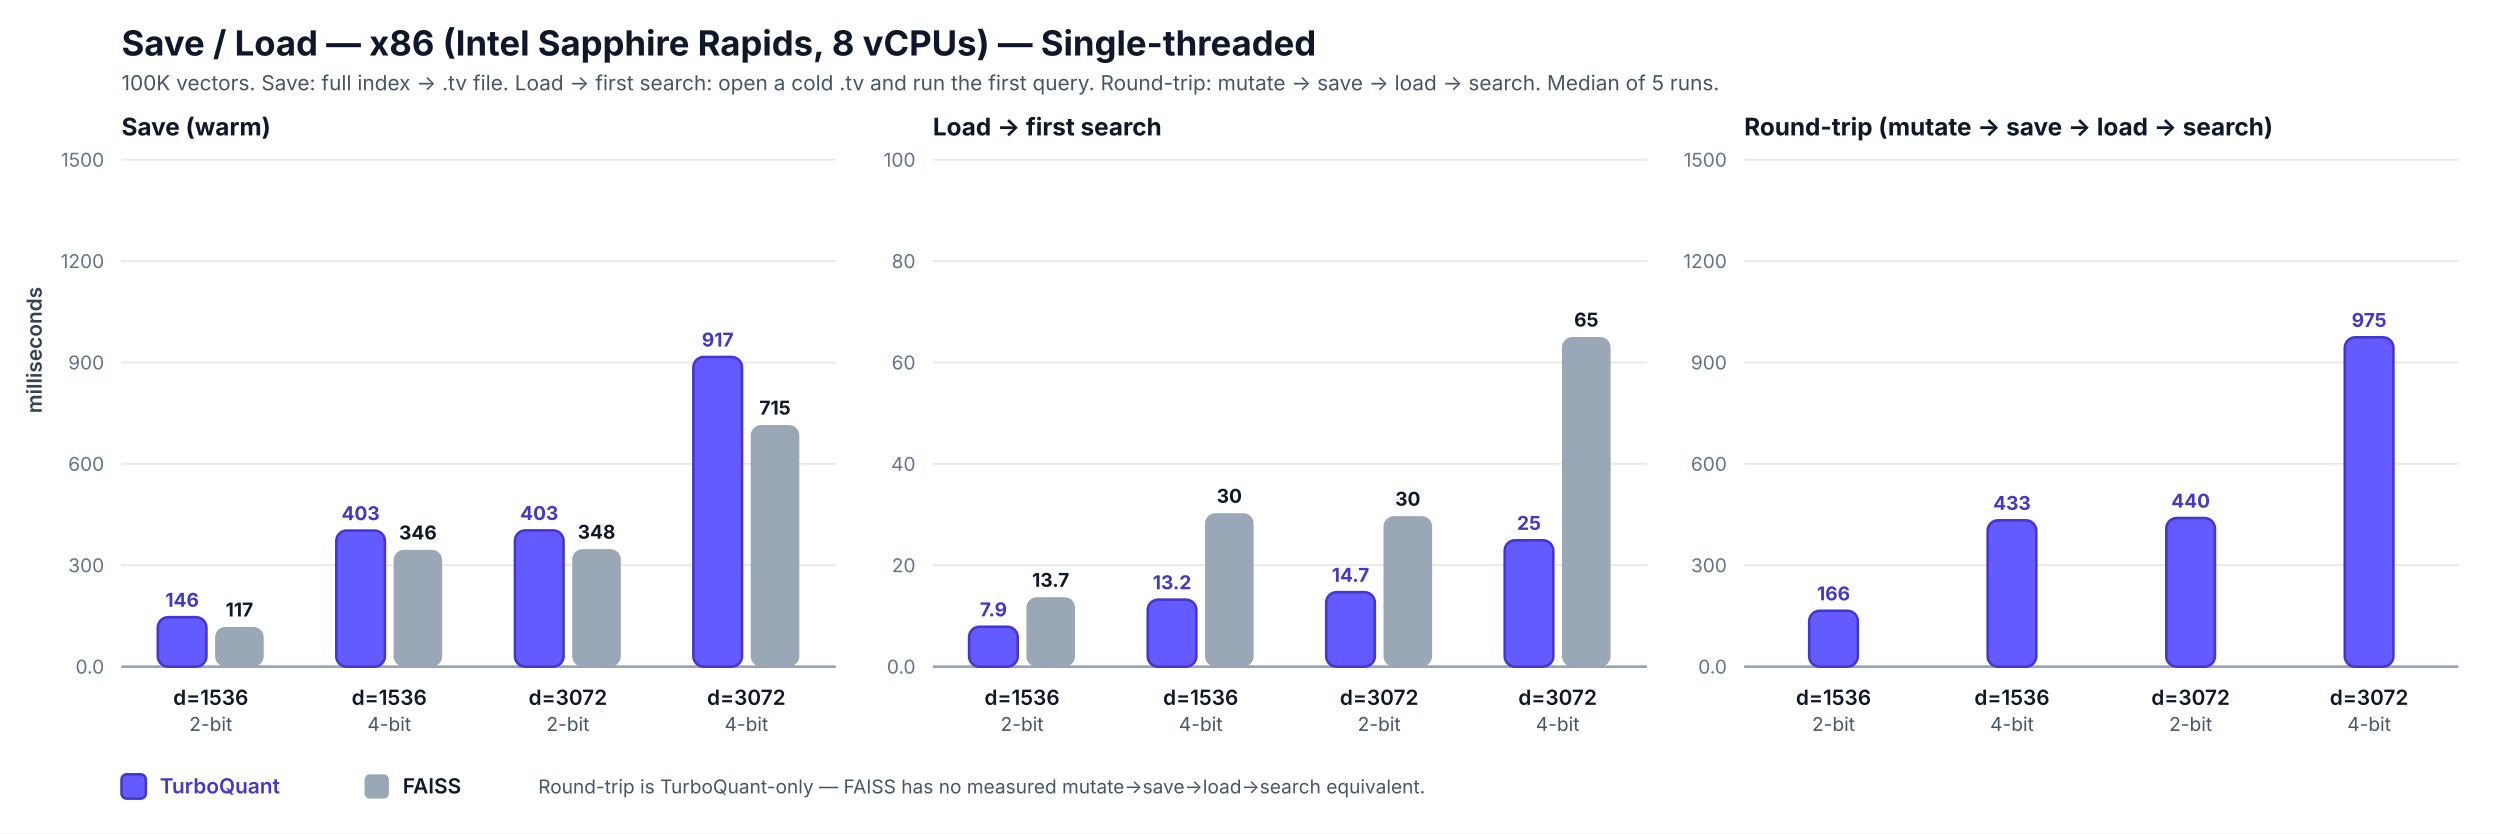
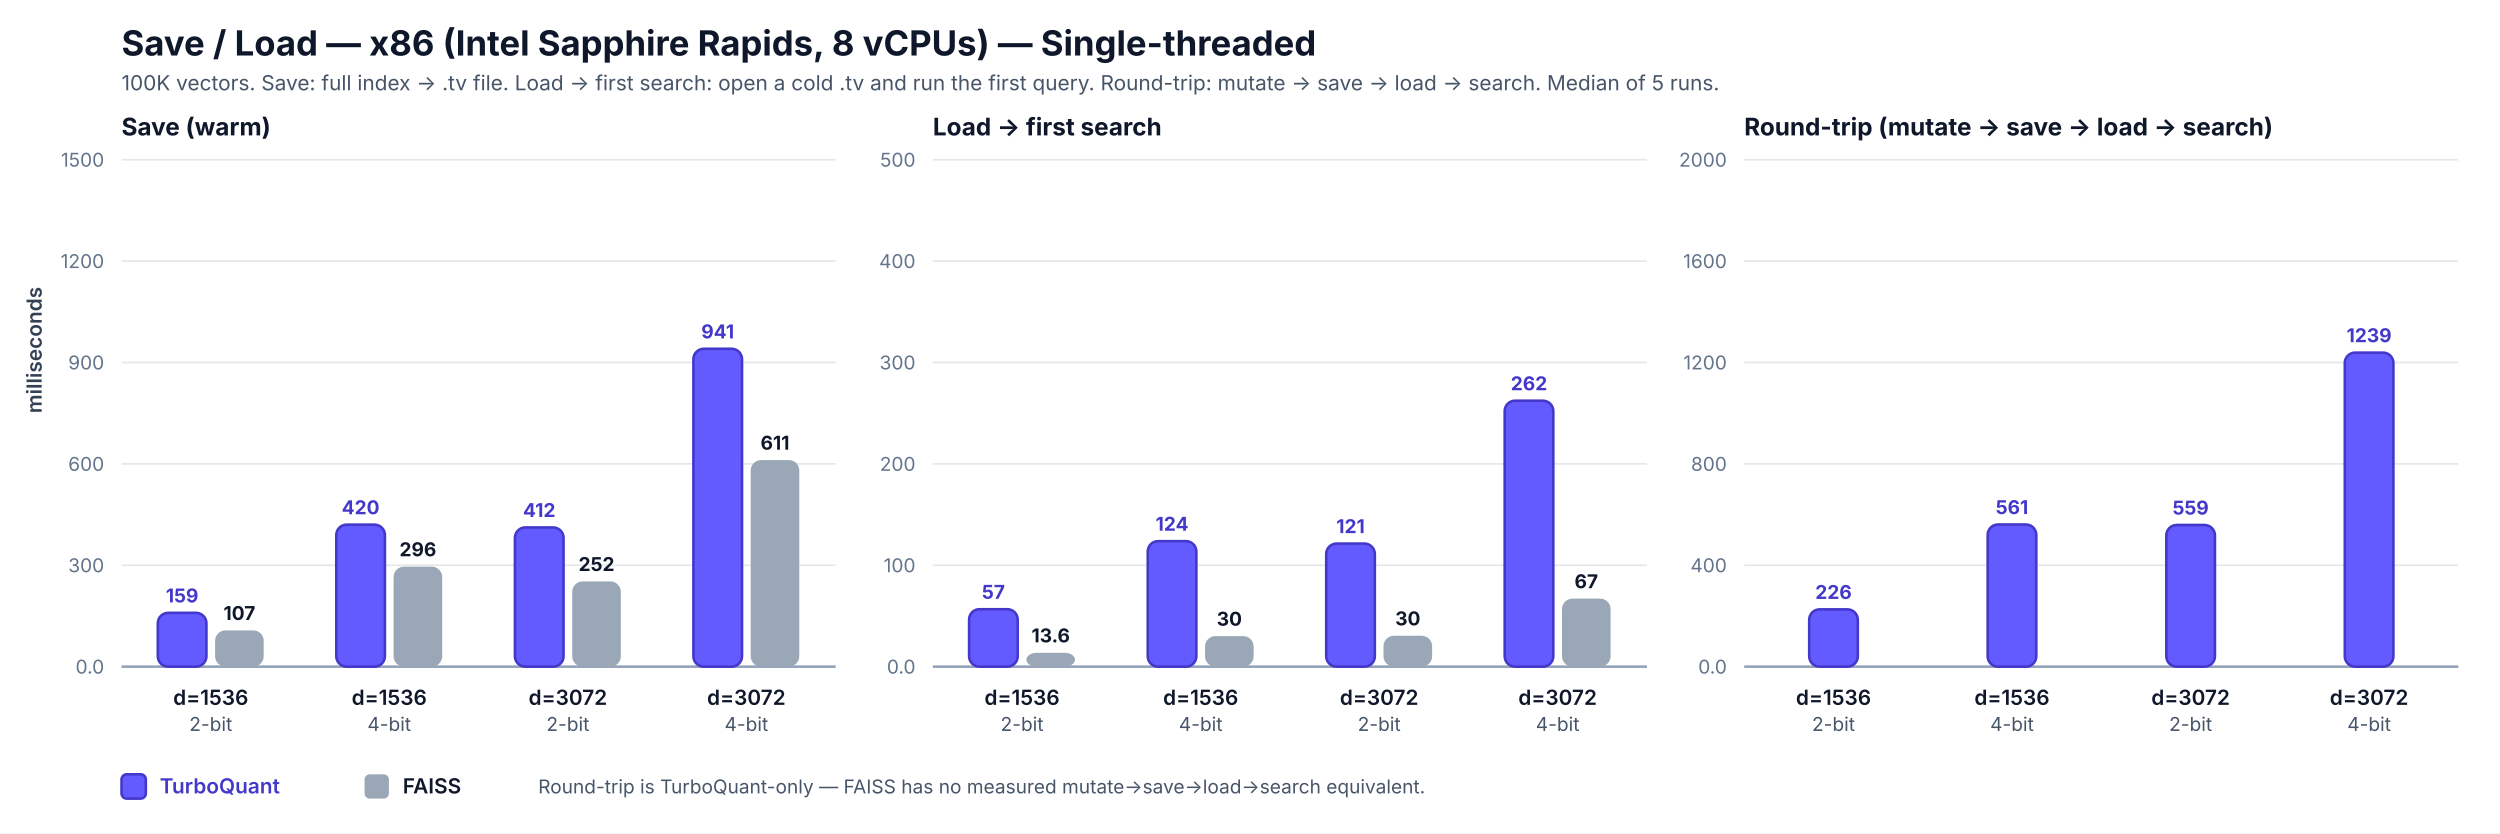
<svg xmlns="http://www.w3.org/2000/svg" width="1440" height="480" viewBox="0 0 1440 480" role="img" aria-label="Persist — x86 (Intel Sapphire Rapids, 8 vCPUs) — Single-threaded">
  <style>
  .title { font: 700 20px -apple-system, BlinkMacSystemFont, "Segoe UI", sans-serif; fill: #0f172a; }
  .subtitle { font: 400 12px -apple-system, BlinkMacSystemFont, "Segoe UI", sans-serif; fill: #475569; }
  .panel { font: 700 14px -apple-system, BlinkMacSystemFont, "Segoe UI", sans-serif; fill: #0f172a; }
  .label { font: 600 12px -apple-system, BlinkMacSystemFont, "Segoe UI", sans-serif; fill: #0f172a; }
  .secondary { font: 400 11px -apple-system, BlinkMacSystemFont, "Segoe UI", sans-serif; fill: #475569; }
  .tick { font: 400 11px -apple-system, BlinkMacSystemFont, "Segoe UI", sans-serif; fill: #64748b; }
  .value { font: 700 11px -apple-system, BlinkMacSystemFont, "Segoe UI", sans-serif; fill: #0f172a; }
  .value-accent { font: 700 11px -apple-system, BlinkMacSystemFont, "Segoe UI", sans-serif; fill: #4338ca; }
  .axis { font: 600 12px -apple-system, BlinkMacSystemFont, "Segoe UI", sans-serif; fill: #334155; }
  .legend { font: 600 12px -apple-system, BlinkMacSystemFont, "Segoe UI", sans-serif; fill: #0f172a; }
</style>
  <rect width="100%" height="100%" fill="#ffffff" />
  <text x="70" y="32" class="title">Save / Load — x86 (Intel Sapphire Rapids, 8 vCPUs) — Single-threaded</text>
  <text x="70" y="52" class="subtitle">100K vectors. Save: full index → .tv file. Load → first search: open a cold .tv and run the first query. Round-trip: mutate → save → load → search. Median of 5 runs.</text>
  <line x1="70.0" y1="384.0" x2="481.333" y2="384.0" stroke="#e5e7eb" stroke-width="1" />
  <text x="60.0" y="388.0" text-anchor="end" class="tick">0.0</text>
  <line x1="70.0" y1="325.6" x2="481.333" y2="325.6" stroke="#e5e7eb" stroke-width="1" />
  <text x="60.0" y="329.6" text-anchor="end" class="tick">300</text>
  <line x1="70.0" y1="267.2" x2="481.333" y2="267.2" stroke="#e5e7eb" stroke-width="1" />
  <text x="60.0" y="271.2" text-anchor="end" class="tick">600</text>
  <line x1="70.0" y1="208.8" x2="481.333" y2="208.8" stroke="#e5e7eb" stroke-width="1" />
  <text x="60.0" y="212.8" text-anchor="end" class="tick">900</text>
  <line x1="70.0" y1="150.4" x2="481.333" y2="150.4" stroke="#e5e7eb" stroke-width="1" />
  <text x="60.0" y="154.4" text-anchor="end" class="tick">1200</text>
  <line x1="70.0" y1="92.0" x2="481.333" y2="92.0" stroke="#e5e7eb" stroke-width="1" />
  <text x="60.0" y="96.0" text-anchor="end" class="tick">1500</text>
  <line x1="70.0" y1="384.0" x2="481.333" y2="384.0" stroke="#94a3b8" stroke-width="1.5" />
  <text x="70.0" y="78" class="panel">Save (warm)</text>
-   <rect x="90.9" y="355.5" width="28" height="28.5" rx="6" fill="#635bff" stroke="#4338ca" stroke-width="1.5" />
-   <text x="104.9" y="349.5" text-anchor="middle" class="value-accent">146</text>
-   <rect x="123.9" y="361.1" width="28" height="22.9" rx="6" fill="#9aa7b6" />
-   <text x="137.9" y="355.1" text-anchor="middle" class="value">117</text>
+   <rect x="90.9" y="353.0" width="28" height="31.0" rx="6" fill="#635bff" stroke="#4338ca" stroke-width="1.5" />
+   <text x="104.9" y="347.0" text-anchor="middle" class="value-accent">159</text>
+   <rect x="123.9" y="363.1" width="28" height="20.9" rx="6" fill="#9aa7b6" />
+   <text x="137.9" y="357.1" text-anchor="middle" class="value">107</text>
  <text x="121.4" y="406" text-anchor="middle" class="label">d=1536</text>
  <text x="121.4" y="421" text-anchor="middle" class="secondary">2-bit</text>
-   <rect x="193.7" y="305.6" width="28" height="78.4" rx="6" fill="#635bff" stroke="#4338ca" stroke-width="1.5" />
-   <text x="207.7" y="299.6" text-anchor="middle" class="value-accent">403</text>
-   <rect x="226.7" y="316.7" width="28" height="67.3" rx="6" fill="#9aa7b6" />
-   <text x="240.7" y="310.7" text-anchor="middle" class="value">346</text>
+   <rect x="193.7" y="302.2" width="28" height="81.8" rx="6" fill="#635bff" stroke="#4338ca" stroke-width="1.5" />
+   <text x="207.7" y="296.2" text-anchor="middle" class="value-accent">420</text>
+   <rect x="226.7" y="326.4" width="28" height="57.6" rx="6" fill="#9aa7b6" />
+   <text x="240.7" y="320.4" text-anchor="middle" class="value">296</text>
  <text x="224.2" y="406" text-anchor="middle" class="label">d=1536</text>
  <text x="224.2" y="421" text-anchor="middle" class="secondary">4-bit</text>
-   <rect x="296.6" y="305.5" width="28" height="78.5" rx="6" fill="#635bff" stroke="#4338ca" stroke-width="1.5" />
-   <text x="310.6" y="299.5" text-anchor="middle" class="value-accent">403</text>
-   <rect x="329.6" y="316.3" width="28" height="67.7" rx="6" fill="#9aa7b6" />
-   <text x="343.6" y="310.3" text-anchor="middle" class="value">348</text>
+   <rect x="296.6" y="303.8" width="28" height="80.2" rx="6" fill="#635bff" stroke="#4338ca" stroke-width="1.5" />
+   <text x="310.6" y="297.8" text-anchor="middle" class="value-accent">412</text>
+   <rect x="329.6" y="334.9" width="28" height="49.1" rx="6" fill="#9aa7b6" />
+   <text x="343.6" y="328.9" text-anchor="middle" class="value">252</text>
  <text x="327.1" y="406" text-anchor="middle" class="label">d=3072</text>
  <text x="327.1" y="421" text-anchor="middle" class="secondary">2-bit</text>
-   <rect x="399.4" y="205.6" width="28" height="178.4" rx="6" fill="#635bff" stroke="#4338ca" stroke-width="1.5" />
-   <text x="413.4" y="199.6" text-anchor="middle" class="value-accent">917</text>
-   <rect x="432.4" y="244.8" width="28" height="139.2" rx="6" fill="#9aa7b6" />
-   <text x="446.4" y="238.8" text-anchor="middle" class="value">715</text>
+   <rect x="399.4" y="200.9" width="28" height="183.1" rx="6" fill="#635bff" stroke="#4338ca" stroke-width="1.5" />
+   <text x="413.4" y="194.9" text-anchor="middle" class="value-accent">941</text>
+   <rect x="432.4" y="265.0" width="28" height="119.0" rx="6" fill="#9aa7b6" />
+   <text x="446.4" y="259.0" text-anchor="middle" class="value">611</text>
  <text x="429.9" y="406" text-anchor="middle" class="label">d=3072</text>
  <text x="429.9" y="421" text-anchor="middle" class="secondary">4-bit</text>
  <line x1="537.333" y1="384.0" x2="948.667" y2="384.0" stroke="#e5e7eb" stroke-width="1" />
  <text x="527.333" y="388.0" text-anchor="end" class="tick">0.0</text>
  <line x1="537.333" y1="325.6" x2="948.667" y2="325.6" stroke="#e5e7eb" stroke-width="1" />
-   <text x="527.333" y="329.6" text-anchor="end" class="tick">20</text>
+   <text x="527.333" y="329.6" text-anchor="end" class="tick">100</text>
  <line x1="537.333" y1="267.2" x2="948.667" y2="267.2" stroke="#e5e7eb" stroke-width="1" />
-   <text x="527.333" y="271.2" text-anchor="end" class="tick">40</text>
+   <text x="527.333" y="271.2" text-anchor="end" class="tick">200</text>
  <line x1="537.333" y1="208.8" x2="948.667" y2="208.8" stroke="#e5e7eb" stroke-width="1" />
-   <text x="527.333" y="212.8" text-anchor="end" class="tick">60</text>
+   <text x="527.333" y="212.8" text-anchor="end" class="tick">300</text>
  <line x1="537.333" y1="150.4" x2="948.667" y2="150.4" stroke="#e5e7eb" stroke-width="1" />
-   <text x="527.333" y="154.4" text-anchor="end" class="tick">80</text>
+   <text x="527.333" y="154.4" text-anchor="end" class="tick">400</text>
  <line x1="537.333" y1="92.0" x2="948.667" y2="92.0" stroke="#e5e7eb" stroke-width="1" />
-   <text x="527.333" y="96.0" text-anchor="end" class="tick">100</text>
+   <text x="527.333" y="96.0" text-anchor="end" class="tick">500</text>
  <line x1="537.333" y1="384.0" x2="948.667" y2="384.0" stroke="#94a3b8" stroke-width="1.5" />
  <text x="537.333" y="78" class="panel">Load → first search</text>
-   <rect x="558.2" y="361.0" width="28" height="23.0" rx="6" fill="#635bff" stroke="#4338ca" stroke-width="1.5" />
-   <text x="572.2" y="355.0" text-anchor="middle" class="value-accent">7.9</text>
-   <rect x="591.2" y="344.0" width="28" height="40.0" rx="6" fill="#9aa7b6" />
-   <text x="605.2" y="338.0" text-anchor="middle" class="value">13.7</text>
+   <rect x="558.2" y="350.9" width="28" height="33.1" rx="6" fill="#635bff" stroke="#4338ca" stroke-width="1.5" />
+   <text x="572.2" y="344.9" text-anchor="middle" class="value-accent">57</text>
+   <rect x="591.2" y="376.0" width="28" height="8.0" rx="6" fill="#9aa7b6" />
+   <text x="605.2" y="370.0" text-anchor="middle" class="value">13.6</text>
  <text x="588.7" y="406" text-anchor="middle" class="label">d=1536</text>
  <text x="588.7" y="421" text-anchor="middle" class="secondary">2-bit</text>
-   <rect x="661.1" y="345.4" width="28" height="38.6" rx="6" fill="#635bff" stroke="#4338ca" stroke-width="1.5" />
-   <text x="675.1" y="339.4" text-anchor="middle" class="value-accent">13.2</text>
-   <rect x="694.1" y="295.6" width="28" height="88.4" rx="6" fill="#9aa7b6" />
-   <text x="708.1" y="289.6" text-anchor="middle" class="value">30</text>
+   <rect x="661.1" y="311.7" width="28" height="72.3" rx="6" fill="#635bff" stroke="#4338ca" stroke-width="1.5" />
+   <text x="675.1" y="305.7" text-anchor="middle" class="value-accent">124</text>
+   <rect x="694.1" y="366.4" width="28" height="17.6" rx="6" fill="#9aa7b6" />
+   <text x="708.1" y="360.4" text-anchor="middle" class="value">30</text>
  <text x="691.6" y="406" text-anchor="middle" class="label">d=1536</text>
  <text x="691.6" y="421" text-anchor="middle" class="secondary">4-bit</text>
-   <rect x="763.9" y="341.1" width="28" height="42.9" rx="6" fill="#635bff" stroke="#4338ca" stroke-width="1.5" />
-   <text x="777.9" y="335.1" text-anchor="middle" class="value-accent">14.7</text>
-   <rect x="796.9" y="297.3" width="28" height="86.7" rx="6" fill="#9aa7b6" />
-   <text x="810.9" y="291.3" text-anchor="middle" class="value">30</text>
+   <rect x="763.9" y="313.1" width="28" height="70.9" rx="6" fill="#635bff" stroke="#4338ca" stroke-width="1.5" />
+   <text x="777.9" y="307.1" text-anchor="middle" class="value-accent">121</text>
+   <rect x="796.9" y="366.2" width="28" height="17.8" rx="6" fill="#9aa7b6" />
+   <text x="810.9" y="360.2" text-anchor="middle" class="value">30</text>
  <text x="794.4" y="406" text-anchor="middle" class="label">d=3072</text>
  <text x="794.4" y="421" text-anchor="middle" class="secondary">2-bit</text>
-   <rect x="866.7" y="311.2" width="28" height="72.8" rx="6" fill="#635bff" stroke="#4338ca" stroke-width="1.5" />
-   <text x="880.7" y="305.2" text-anchor="middle" class="value-accent">25</text>
-   <rect x="899.7" y="194.1" width="28" height="189.9" rx="6" fill="#9aa7b6" />
-   <text x="913.7" y="188.1" text-anchor="middle" class="value">65</text>
+   <rect x="866.7" y="230.8" width="28" height="153.2" rx="6" fill="#635bff" stroke="#4338ca" stroke-width="1.5" />
+   <text x="880.7" y="224.8" text-anchor="middle" class="value-accent">262</text>
+   <rect x="899.7" y="344.8" width="28" height="39.2" rx="6" fill="#9aa7b6" />
+   <text x="913.7" y="338.8" text-anchor="middle" class="value">67</text>
  <text x="897.2" y="406" text-anchor="middle" class="label">d=3072</text>
  <text x="897.2" y="421" text-anchor="middle" class="secondary">4-bit</text>
  <line x1="1004.667" y1="384.0" x2="1416.0" y2="384.0" stroke="#e5e7eb" stroke-width="1" />
  <text x="994.667" y="388.0" text-anchor="end" class="tick">0.0</text>
  <line x1="1004.667" y1="325.6" x2="1416.0" y2="325.6" stroke="#e5e7eb" stroke-width="1" />
-   <text x="994.667" y="329.6" text-anchor="end" class="tick">300</text>
+   <text x="994.667" y="329.6" text-anchor="end" class="tick">400</text>
  <line x1="1004.667" y1="267.2" x2="1416.0" y2="267.2" stroke="#e5e7eb" stroke-width="1" />
-   <text x="994.667" y="271.2" text-anchor="end" class="tick">600</text>
+   <text x="994.667" y="271.2" text-anchor="end" class="tick">800</text>
  <line x1="1004.667" y1="208.8" x2="1416.0" y2="208.8" stroke="#e5e7eb" stroke-width="1" />
-   <text x="994.667" y="212.8" text-anchor="end" class="tick">900</text>
+   <text x="994.667" y="212.8" text-anchor="end" class="tick">1200</text>
  <line x1="1004.667" y1="150.4" x2="1416.0" y2="150.4" stroke="#e5e7eb" stroke-width="1" />
-   <text x="994.667" y="154.4" text-anchor="end" class="tick">1200</text>
+   <text x="994.667" y="154.4" text-anchor="end" class="tick">1600</text>
  <line x1="1004.667" y1="92.0" x2="1416.0" y2="92.0" stroke="#e5e7eb" stroke-width="1" />
-   <text x="994.667" y="96.0" text-anchor="end" class="tick">1500</text>
+   <text x="994.667" y="96.0" text-anchor="end" class="tick">2000</text>
  <line x1="1004.667" y1="384.0" x2="1416.0" y2="384.0" stroke="#94a3b8" stroke-width="1.5" />
  <text x="1004.667" y="78" class="panel">Round-trip (mutate → save → load → search)</text>
-   <rect x="1042.1" y="351.8" width="28" height="32.2" rx="6" fill="#635bff" stroke="#4338ca" stroke-width="1.5" />
-   <text x="1056.1" y="345.8" text-anchor="middle" class="value-accent">166</text>
+   <rect x="1042.1" y="351.0" width="28" height="33.0" rx="6" fill="#635bff" stroke="#4338ca" stroke-width="1.5" />
+   <text x="1056.1" y="345.0" text-anchor="middle" class="value-accent">226</text>
  <text x="1056.1" y="406" text-anchor="middle" class="label">d=1536</text>
  <text x="1056.1" y="421" text-anchor="middle" class="secondary">2-bit</text>
-   <rect x="1144.9" y="299.7" width="28" height="84.3" rx="6" fill="#635bff" stroke="#4338ca" stroke-width="1.5" />
-   <text x="1158.9" y="293.7" text-anchor="middle" class="value-accent">433</text>
+   <rect x="1144.9" y="302.1" width="28" height="81.9" rx="6" fill="#635bff" stroke="#4338ca" stroke-width="1.5" />
+   <text x="1158.9" y="296.1" text-anchor="middle" class="value-accent">561</text>
  <text x="1158.9" y="406" text-anchor="middle" class="label">d=1536</text>
  <text x="1158.9" y="421" text-anchor="middle" class="secondary">4-bit</text>
-   <rect x="1247.8" y="298.4" width="28" height="85.6" rx="6" fill="#635bff" stroke="#4338ca" stroke-width="1.5" />
-   <text x="1261.8" y="292.4" text-anchor="middle" class="value-accent">440</text>
+   <rect x="1247.8" y="302.4" width="28" height="81.6" rx="6" fill="#635bff" stroke="#4338ca" stroke-width="1.5" />
+   <text x="1261.8" y="296.4" text-anchor="middle" class="value-accent">559</text>
  <text x="1261.8" y="406" text-anchor="middle" class="label">d=3072</text>
  <text x="1261.8" y="421" text-anchor="middle" class="secondary">2-bit</text>
-   <rect x="1350.6" y="194.3" width="28" height="189.7" rx="6" fill="#635bff" stroke="#4338ca" stroke-width="1.5" />
-   <text x="1364.6" y="188.3" text-anchor="middle" class="value-accent">975</text>
+   <rect x="1350.6" y="203.1" width="28" height="180.9" rx="6" fill="#635bff" stroke="#4338ca" stroke-width="1.5" />
+   <text x="1364.6" y="197.1" text-anchor="middle" class="value-accent">1239</text>
  <text x="1364.6" y="406" text-anchor="middle" class="label">d=3072</text>
  <text x="1364.6" y="421" text-anchor="middle" class="secondary">4-bit</text>
  <text x="24" y="238.0" transform="rotate(-90, 24, 238.0)" class="axis">milliseconds</text>
  <rect x="70" y="446" width="14" height="14" rx="3" fill="#635bff" stroke="#4338ca" stroke-width="1.5" />
  <text x="92" y="457" class="legend" style="fill: #4338ca;">TurboQuant</text>
  <rect x="210" y="446" width="14" height="14" rx="3" fill="#9aa7b6" />
  <text x="232" y="457" class="legend">FAISS</text>
  <text x="310" y="457" class="secondary">Round-trip is TurboQuant-only — FAISS has no measured mutate→save→load→search equivalent.</text>
</svg>
